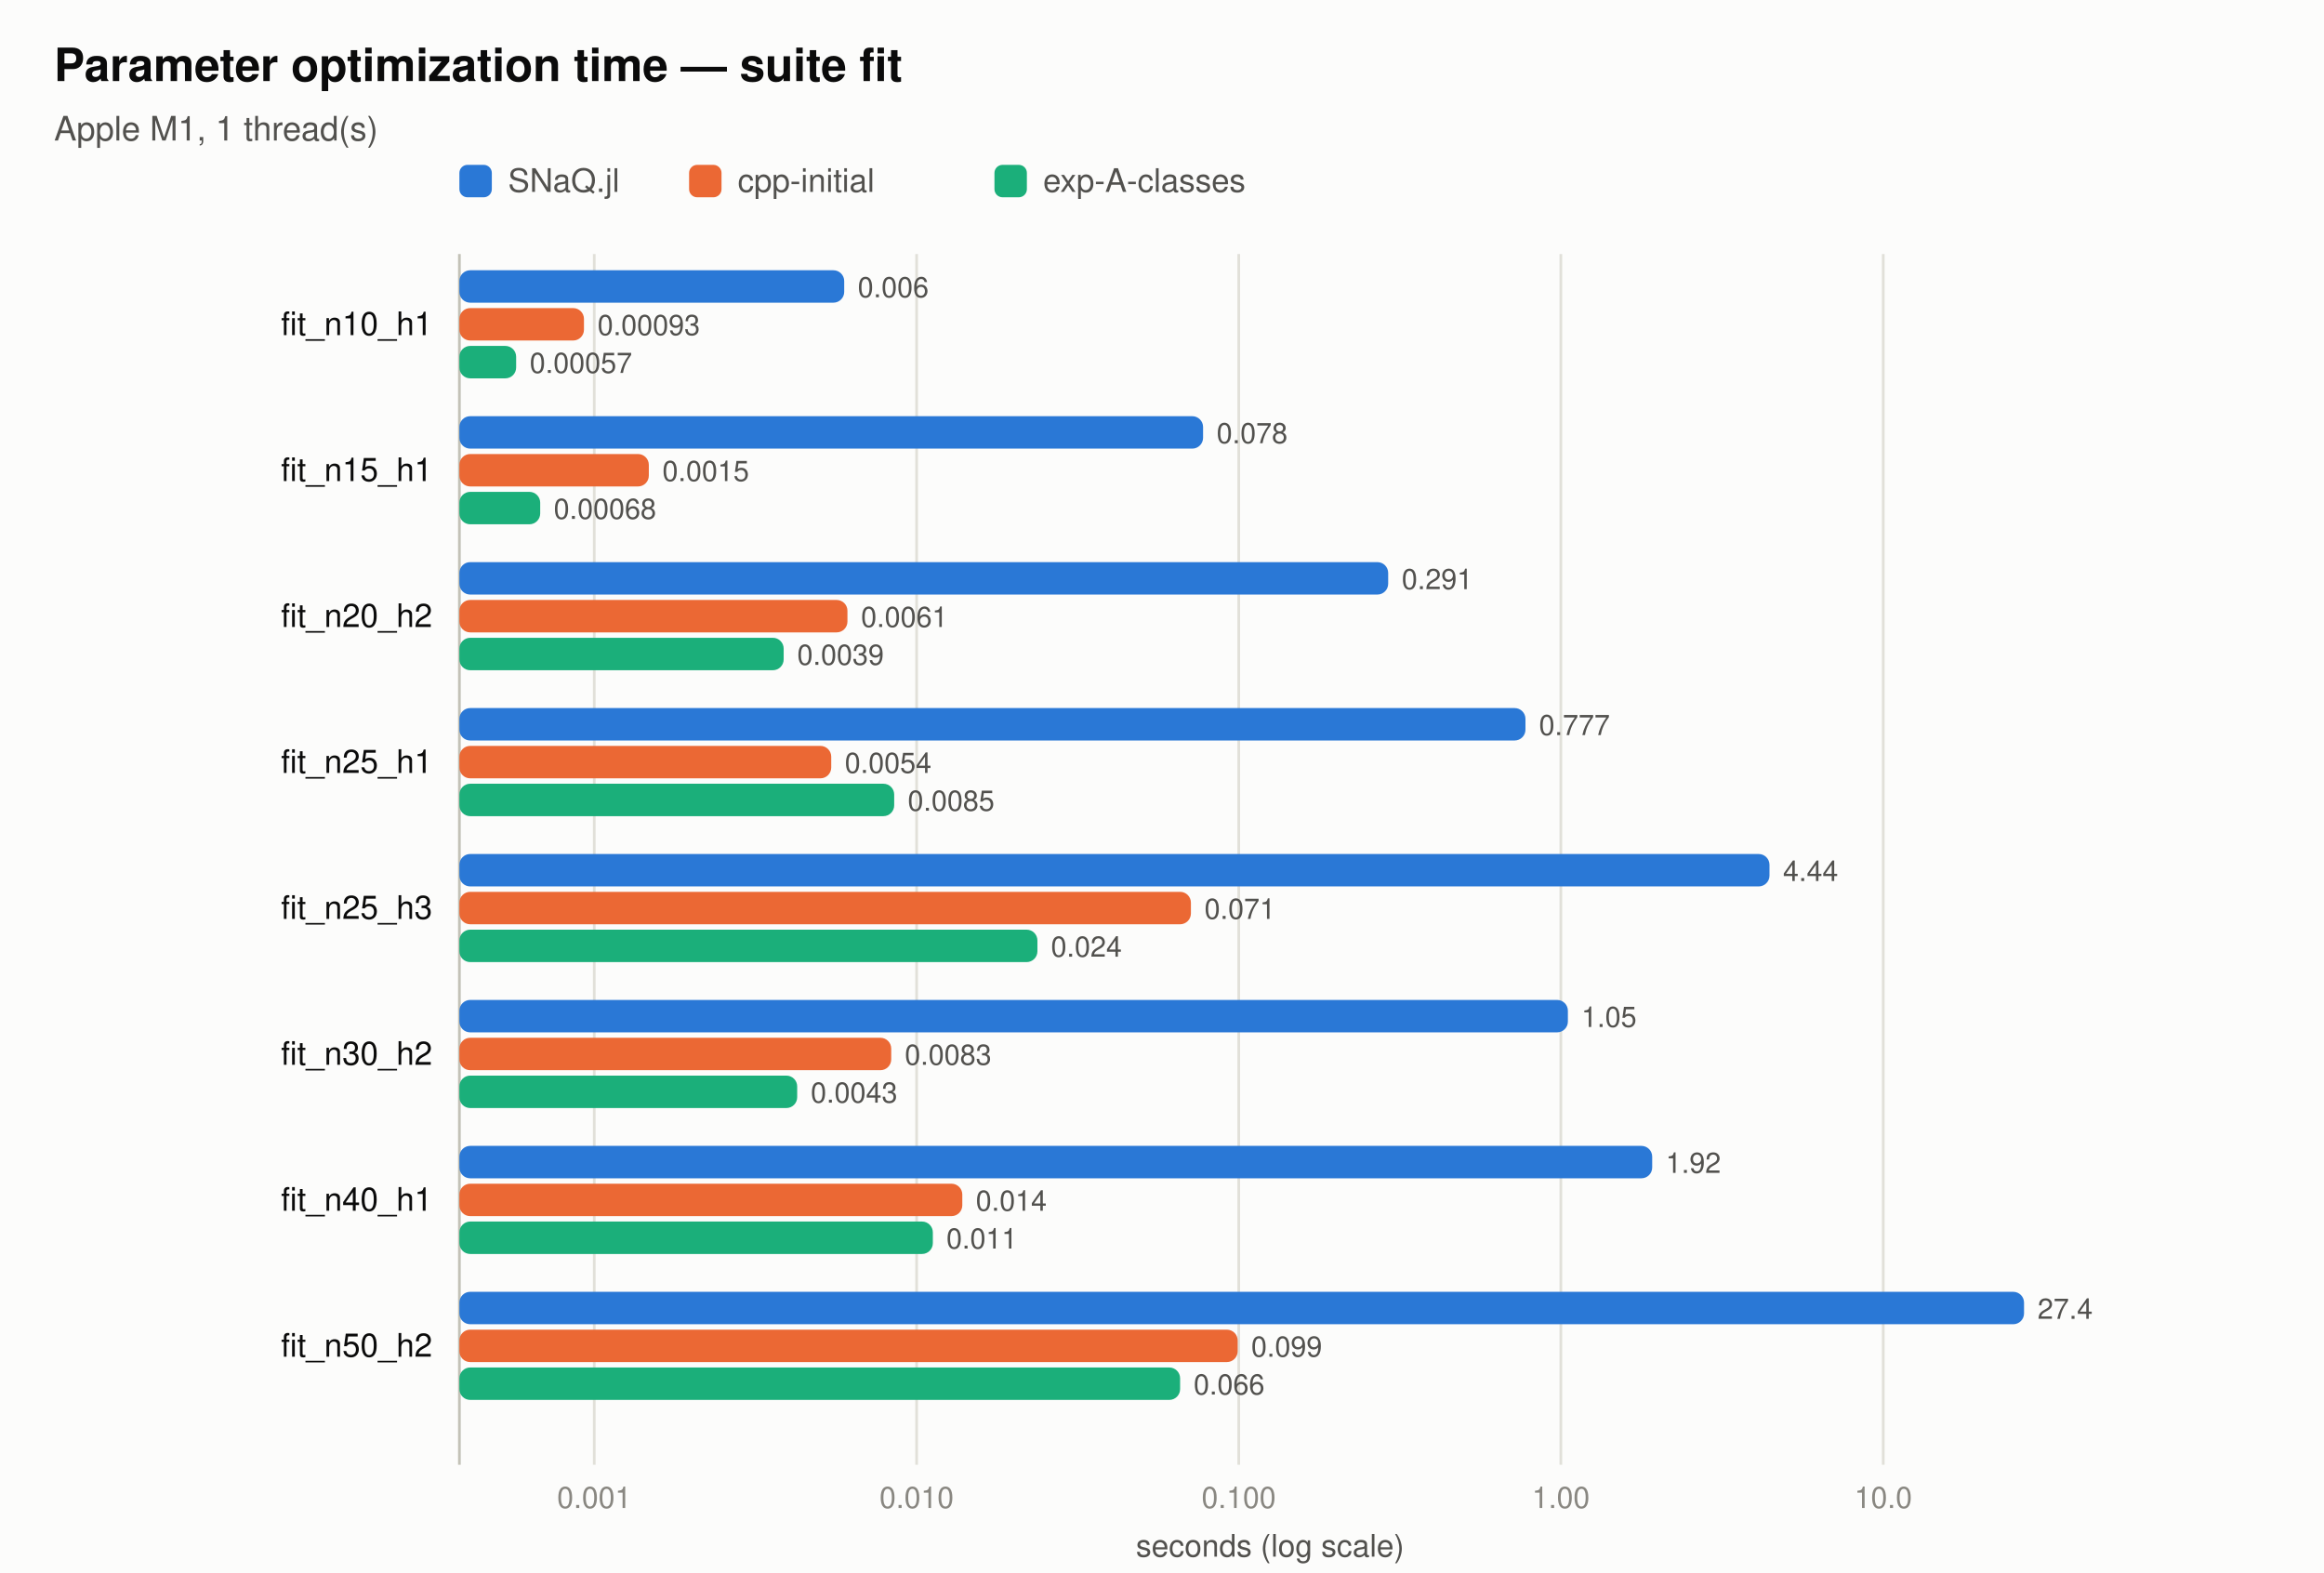
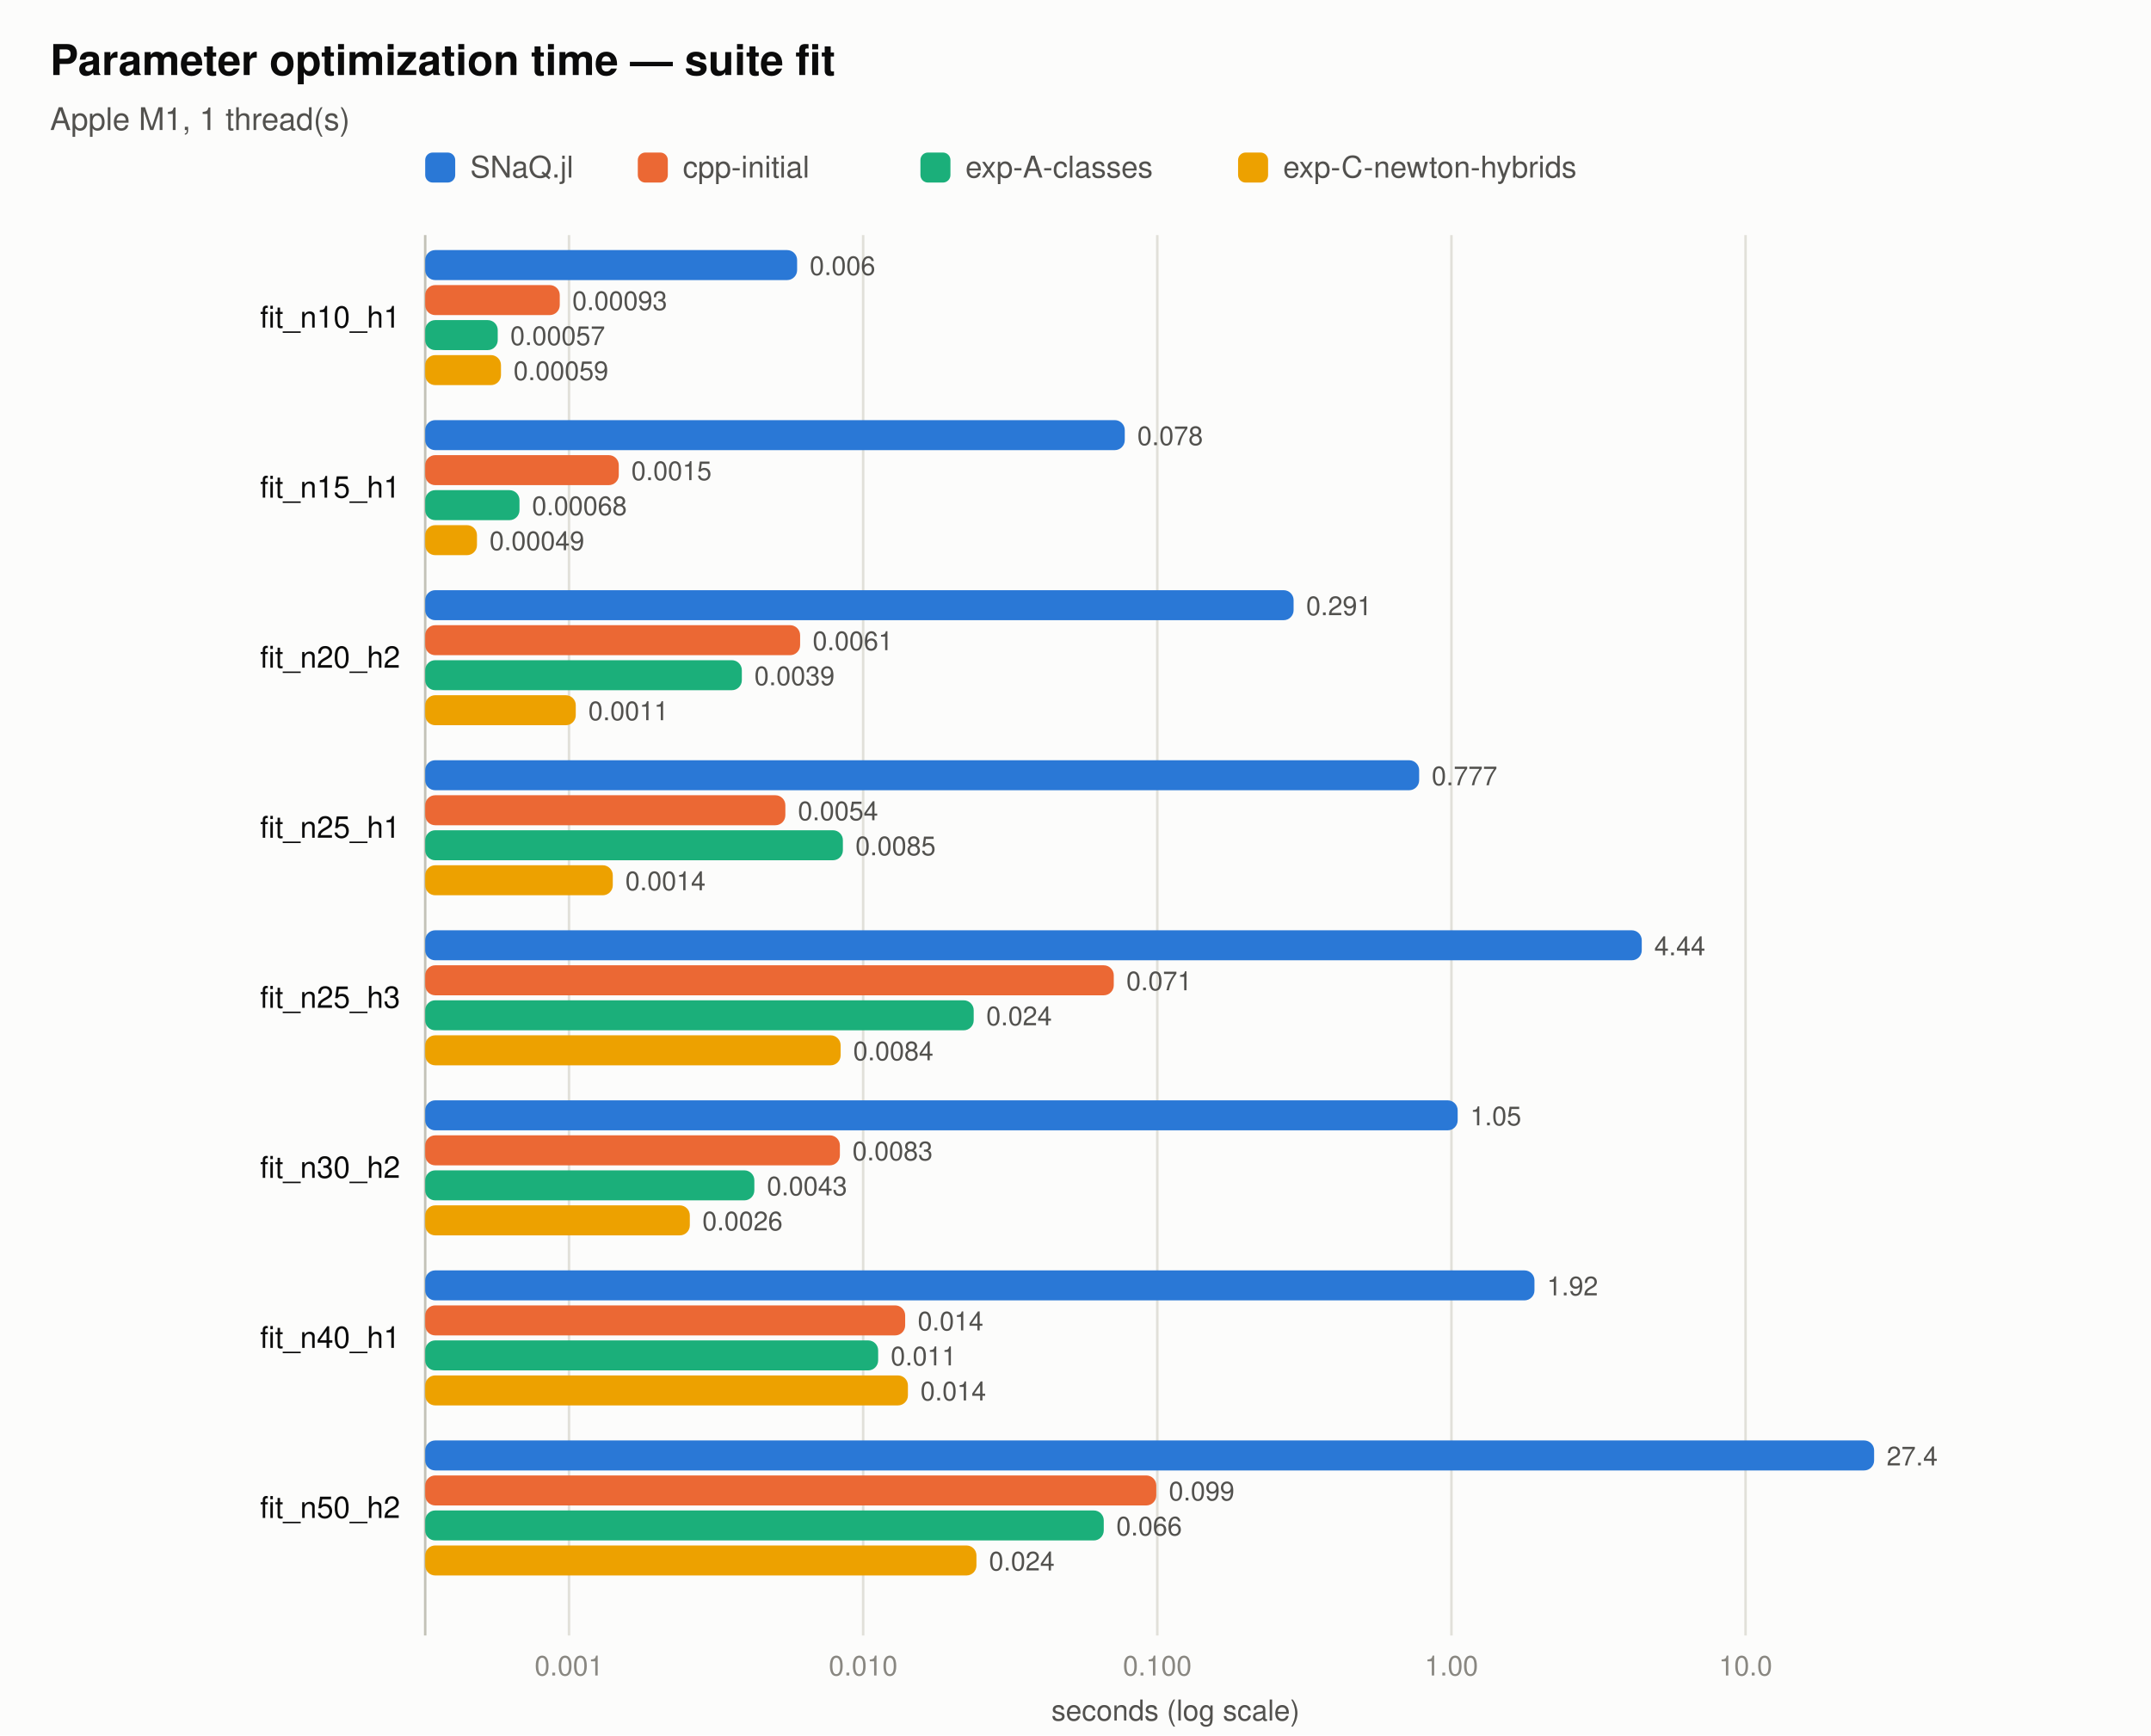
- <svg xmlns="http://www.w3.org/2000/svg" width="860" height="582" viewBox="0 0 860 582" font-family="-apple-system, BlinkMacSystemFont, 'Segoe UI', Helvetica, Arial, sans-serif">
-   <rect width="860" height="582" fill="#fcfcfb" />
+ <svg xmlns="http://www.w3.org/2000/svg" width="860" height="694" viewBox="0 0 860 694" font-family="-apple-system, BlinkMacSystemFont, 'Segoe UI', Helvetica, Arial, sans-serif">
+   <rect width="860" height="694" fill="#fcfcfb" />
  <text x="20" y="30" font-size="17" font-weight="600" fill="#0b0b0b">Parameter optimization time — suite fit</text>
  <text x="20" y="52" font-size="12.5" fill="#52514e">Apple M1, 1 thread(s)</text>
  <rect x="170" y="61" width="12" height="12" rx="3" fill="#2a78d6" />
  <text x="188" y="71" font-size="12" fill="#52514e">SNaQ.jl</text>
  <rect x="255" y="61" width="12" height="12" rx="3" fill="#eb6834" />
  <text x="273" y="71" font-size="12" fill="#52514e">cpp-initial</text>
  <rect x="368" y="61" width="12" height="12" rx="3" fill="#1baf7a" />
  <text x="386" y="71" font-size="12" fill="#52514e">exp-A-classes</text>
-   <line x1="219.9" y1="94" x2="219.9" y2="542" stroke="#e1e0d9" stroke-width="1" />
-   <text x="219.9" y="558" font-size="11" fill="#898781" text-anchor="middle">0.001</text>
-   <line x1="339.2" y1="94" x2="339.2" y2="542" stroke="#e1e0d9" stroke-width="1" />
-   <text x="339.2" y="558" font-size="11" fill="#898781" text-anchor="middle">0.010</text>
-   <line x1="458.4" y1="94" x2="458.4" y2="542" stroke="#e1e0d9" stroke-width="1" />
-   <text x="458.4" y="558" font-size="11" fill="#898781" text-anchor="middle">0.100</text>
-   <line x1="577.6" y1="94" x2="577.6" y2="542" stroke="#e1e0d9" stroke-width="1" />
-   <text x="577.6" y="558" font-size="11" fill="#898781" text-anchor="middle">1.00</text>
-   <line x1="696.9" y1="94" x2="696.9" y2="542" stroke="#e1e0d9" stroke-width="1" />
-   <text x="696.9" y="558" font-size="11" fill="#898781" text-anchor="middle">10.0</text>
-   <text x="470.0" y="576" font-size="11.5" fill="#52514e" text-anchor="middle">seconds (log scale)</text>
-   <line x1="170.0" y1="94" x2="170.0" y2="542" stroke="#c3c2b7" stroke-width="1" />
-   <text x="160" y="124.0" font-size="12" fill="#0b0b0b" text-anchor="end">fit_n10_h1</text>
+   <rect x="495" y="61" width="12" height="12" rx="3" fill="#eda100" />
+   <text x="513" y="71" font-size="12" fill="#52514e">exp-C-newton-hybrids</text>
+   <line x1="227.5" y1="94" x2="227.5" y2="654" stroke="#e1e0d9" stroke-width="1" />
+   <text x="227.5" y="670" font-size="11" fill="#898781" text-anchor="middle">0.001</text>
+   <line x1="345.1" y1="94" x2="345.1" y2="654" stroke="#e1e0d9" stroke-width="1" />
+   <text x="345.1" y="670" font-size="11" fill="#898781" text-anchor="middle">0.010</text>
+   <line x1="462.7" y1="94" x2="462.7" y2="654" stroke="#e1e0d9" stroke-width="1" />
+   <text x="462.7" y="670" font-size="11" fill="#898781" text-anchor="middle">0.100</text>
+   <line x1="580.3" y1="94" x2="580.3" y2="654" stroke="#e1e0d9" stroke-width="1" />
+   <text x="580.3" y="670" font-size="11" fill="#898781" text-anchor="middle">1.00</text>
+   <line x1="697.9" y1="94" x2="697.9" y2="654" stroke="#e1e0d9" stroke-width="1" />
+   <text x="697.9" y="670" font-size="11" fill="#898781" text-anchor="middle">10.0</text>
+   <text x="470.0" y="688" font-size="11.5" fill="#52514e" text-anchor="middle">seconds (log scale)</text>
+   <line x1="170.0" y1="94" x2="170.0" y2="654" stroke="#c3c2b7" stroke-width="1" />
+   <text x="160" y="131.0" font-size="12" fill="#0b0b0b" text-anchor="end">fit_n10_h1</text>
  <g>
-     <rect x="170.0" y="100" width="142.4" height="12" rx="4.0" fill="#2a78d6" />
+     <rect x="170.0" y="100" width="148.7" height="12" rx="4.0" fill="#2a78d6" />
  </g>
-   <text x="317.4" y="110" font-size="10.5" fill="#52514e" text-anchor="start">0.006</text>
+   <text x="323.7" y="110" font-size="10.5" fill="#52514e" text-anchor="start">0.006</text>
  <g>
-     <rect x="170.0" y="114" width="46.1" height="12" rx="4.0" fill="#eb6834" />
+     <rect x="170.0" y="114" width="53.8" height="12" rx="4.0" fill="#eb6834" />
  </g>
-   <text x="221.1" y="124" font-size="10.5" fill="#52514e" text-anchor="start">0.00093</text>
+   <text x="228.8" y="124" font-size="10.5" fill="#52514e" text-anchor="start">0.00093</text>
  <g>
-     <rect x="170.0" y="128" width="21.0" height="12" rx="4.0" fill="#1baf7a" />
+     <rect x="170.0" y="128" width="29.0" height="12" rx="4.0" fill="#1baf7a" />
  </g>
-   <text x="196.0" y="138" font-size="10.5" fill="#52514e" text-anchor="start">0.00057</text>
-   <text x="160" y="178.0" font-size="12" fill="#0b0b0b" text-anchor="end">fit_n15_h1</text>
+   <text x="204.0" y="138" font-size="10.5" fill="#52514e" text-anchor="start">0.00057</text>
  <g>
-     <rect x="170.0" y="154" width="275.2" height="12" rx="4.0" fill="#2a78d6" />
+     <rect x="170.0" y="142" width="30.3" height="12" rx="4.0" fill="#eda100" />
  </g>
-   <text x="450.2" y="164" font-size="10.5" fill="#52514e" text-anchor="start">0.078</text>
+   <text x="205.3" y="152" font-size="10.5" fill="#52514e" text-anchor="start">0.00059</text>
+   <text x="160" y="199.0" font-size="12" fill="#0b0b0b" text-anchor="end">fit_n15_h1</text>
  <g>
-     <rect x="170.0" y="168" width="70.1" height="12" rx="4.0" fill="#eb6834" />
+     <rect x="170.0" y="168" width="279.7" height="12" rx="4.0" fill="#2a78d6" />
  </g>
-   <text x="245.1" y="178" font-size="10.5" fill="#52514e" text-anchor="start">0.0015</text>
+   <text x="454.7" y="178" font-size="10.5" fill="#52514e" text-anchor="start">0.078</text>
  <g>
-     <rect x="170.0" y="182" width="29.9" height="12" rx="4.0" fill="#1baf7a" />
+     <rect x="170.0" y="182" width="77.4" height="12" rx="4.0" fill="#eb6834" />
  </g>
-   <text x="204.9" y="192" font-size="10.5" fill="#52514e" text-anchor="start">0.00068</text>
-   <text x="160" y="232.0" font-size="12" fill="#0b0b0b" text-anchor="end">fit_n20_h2</text>
+   <text x="252.4" y="192" font-size="10.5" fill="#52514e" text-anchor="start">0.0015</text>
  <g>
-     <rect x="170.0" y="208" width="343.7" height="12" rx="4.0" fill="#2a78d6" />
+     <rect x="170.0" y="196" width="37.7" height="12" rx="4.0" fill="#1baf7a" />
  </g>
-   <text x="518.7" y="218" font-size="10.5" fill="#52514e" text-anchor="start">0.291</text>
+   <text x="212.7" y="206" font-size="10.5" fill="#52514e" text-anchor="start">0.00068</text>
  <g>
-     <rect x="170.0" y="222" width="143.6" height="12" rx="4.0" fill="#eb6834" />
+     <rect x="170.0" y="210" width="20.7" height="12" rx="4.0" fill="#eda100" />
  </g>
-   <text x="318.6" y="232" font-size="10.5" fill="#52514e" text-anchor="start">0.0061</text>
+   <text x="195.7" y="220" font-size="10.5" fill="#52514e" text-anchor="start">0.00049</text>
+   <text x="160" y="267.0" font-size="12" fill="#0b0b0b" text-anchor="end">fit_n20_h2</text>
  <g>
-     <rect x="170.0" y="236" width="120.0" height="12" rx="4.0" fill="#1baf7a" />
+     <rect x="170.0" y="236" width="347.2" height="12" rx="4.0" fill="#2a78d6" />
  </g>
-   <text x="295.0" y="246" font-size="10.5" fill="#52514e" text-anchor="start">0.0039</text>
-   <text x="160" y="286.0" font-size="12" fill="#0b0b0b" text-anchor="end">fit_n25_h1</text>
+   <text x="522.2" y="246" font-size="10.5" fill="#52514e" text-anchor="start">0.291</text>
  <g>
-     <rect x="170.0" y="262" width="394.5" height="12" rx="4.0" fill="#2a78d6" />
+     <rect x="170.0" y="250" width="149.9" height="12" rx="4.0" fill="#eb6834" />
  </g>
-   <text x="569.5" y="272" font-size="10.5" fill="#52514e" text-anchor="start">0.777</text>
+   <text x="324.9" y="260" font-size="10.5" fill="#52514e" text-anchor="start">0.0061</text>
  <g>
-     <rect x="170.0" y="276" width="137.6" height="12" rx="4.0" fill="#eb6834" />
+     <rect x="170.0" y="264" width="126.6" height="12" rx="4.0" fill="#1baf7a" />
  </g>
-   <text x="312.6" y="286" font-size="10.5" fill="#52514e" text-anchor="start">0.0054</text>
+   <text x="301.6" y="274" font-size="10.5" fill="#52514e" text-anchor="start">0.0039</text>
  <g>
-     <rect x="170.0" y="290" width="160.9" height="12" rx="4.0" fill="#1baf7a" />
+     <rect x="170.0" y="278" width="60.2" height="12" rx="4.0" fill="#eda100" />
  </g>
-   <text x="335.9" y="300" font-size="10.5" fill="#52514e" text-anchor="start">0.0085</text>
-   <text x="160" y="340.0" font-size="12" fill="#0b0b0b" text-anchor="end">fit_n25_h3</text>
+   <text x="235.2" y="288" font-size="10.5" fill="#52514e" text-anchor="start">0.0011</text>
+   <text x="160" y="335.0" font-size="12" fill="#0b0b0b" text-anchor="end">fit_n25_h1</text>
  <g>
-     <rect x="170.0" y="316" width="484.8" height="12" rx="4.0" fill="#2a78d6" />
+     <rect x="170.0" y="304" width="397.4" height="12" rx="4.0" fill="#2a78d6" />
  </g>
-   <text x="659.8" y="326" font-size="10.5" fill="#52514e" text-anchor="start">4.44</text>
+   <text x="572.4" y="314" font-size="10.5" fill="#52514e" text-anchor="start">0.777</text>
  <g>
-     <rect x="170.0" y="330" width="270.7" height="12" rx="4.0" fill="#eb6834" />
+     <rect x="170.0" y="318" width="144.0" height="12" rx="4.0" fill="#eb6834" />
  </g>
-   <text x="445.7" y="340" font-size="10.5" fill="#52514e" text-anchor="start">0.071</text>
+   <text x="319.0" y="328" font-size="10.5" fill="#52514e" text-anchor="start">0.0054</text>
  <g>
-     <rect x="170.0" y="344" width="213.9" height="12" rx="4.0" fill="#1baf7a" />
+     <rect x="170.0" y="332" width="167.0" height="12" rx="4.0" fill="#1baf7a" />
  </g>
-   <text x="388.9" y="354" font-size="10.5" fill="#52514e" text-anchor="start">0.024</text>
-   <text x="160" y="394.0" font-size="12" fill="#0b0b0b" text-anchor="end">fit_n30_h2</text>
+   <text x="342.0" y="342" font-size="10.5" fill="#52514e" text-anchor="start">0.0085</text>
  <g>
-     <rect x="170.0" y="370" width="410.2" height="12" rx="4.0" fill="#2a78d6" />
+     <rect x="170.0" y="346" width="75.0" height="12" rx="4.0" fill="#eda100" />
  </g>
-   <text x="585.2" y="380" font-size="10.5" fill="#52514e" text-anchor="start">1.05</text>
+   <text x="250.0" y="356" font-size="10.5" fill="#52514e" text-anchor="start">0.0014</text>
+   <text x="160" y="403.0" font-size="12" fill="#0b0b0b" text-anchor="end">fit_n25_h3</text>
  <g>
-     <rect x="170.0" y="384" width="159.8" height="12" rx="4.0" fill="#eb6834" />
+     <rect x="170.0" y="372" width="486.4" height="12" rx="4.0" fill="#2a78d6" />
  </g>
-   <text x="334.8" y="394" font-size="10.5" fill="#52514e" text-anchor="start">0.0083</text>
+   <text x="661.4" y="382" font-size="10.5" fill="#52514e" text-anchor="start">4.44</text>
  <g>
-     <rect x="170.0" y="398" width="125.0" height="12" rx="4.0" fill="#1baf7a" />
+     <rect x="170.0" y="386" width="275.3" height="12" rx="4.0" fill="#eb6834" />
  </g>
-   <text x="300.0" y="408" font-size="10.5" fill="#52514e" text-anchor="start">0.0043</text>
-   <text x="160" y="448.0" font-size="12" fill="#0b0b0b" text-anchor="end">fit_n40_h1</text>
+   <text x="450.3" y="396" font-size="10.5" fill="#52514e" text-anchor="start">0.071</text>
  <g>
-     <rect x="170.0" y="424" width="441.4" height="12" rx="4.0" fill="#2a78d6" />
+     <rect x="170.0" y="400" width="219.3" height="12" rx="4.0" fill="#1baf7a" />
  </g>
-   <text x="616.4" y="434" font-size="10.5" fill="#52514e" text-anchor="start">1.92</text>
+   <text x="394.3" y="410" font-size="10.5" fill="#52514e" text-anchor="start">0.024</text>
  <g>
-     <rect x="170.0" y="438" width="186.1" height="12" rx="4.0" fill="#eb6834" />
+     <rect x="170.0" y="414" width="166.1" height="12" rx="4.0" fill="#eda100" />
  </g>
-   <text x="361.1" y="448" font-size="10.5" fill="#52514e" text-anchor="start">0.014</text>
+   <text x="341.1" y="424" font-size="10.5" fill="#52514e" text-anchor="start">0.0084</text>
+   <text x="160" y="471.0" font-size="12" fill="#0b0b0b" text-anchor="end">fit_n30_h2</text>
  <g>
-     <rect x="170.0" y="452" width="175.2" height="12" rx="4.0" fill="#1baf7a" />
+     <rect x="170.0" y="440" width="412.8" height="12" rx="4.0" fill="#2a78d6" />
  </g>
-   <text x="350.2" y="462" font-size="10.5" fill="#52514e" text-anchor="start">0.011</text>
-   <text x="160" y="502.0" font-size="12" fill="#0b0b0b" text-anchor="end">fit_n50_h2</text>
+   <text x="587.8" y="450" font-size="10.5" fill="#52514e" text-anchor="start">1.05</text>
  <g>
-     <rect x="170.0" y="478" width="579.0" height="12" rx="4.0" fill="#2a78d6" />
+     <rect x="170.0" y="454" width="165.8" height="12" rx="4.0" fill="#eb6834" />
  </g>
-   <text x="754.0" y="488" font-size="10.5" fill="#52514e" text-anchor="start">27.4</text>
+   <text x="340.8" y="464" font-size="10.5" fill="#52514e" text-anchor="start">0.0083</text>
  <g>
-     <rect x="170.0" y="492" width="288.0" height="12" rx="4.0" fill="#eb6834" />
+     <rect x="170.0" y="468" width="131.6" height="12" rx="4.0" fill="#1baf7a" />
  </g>
-   <text x="463.0" y="502" font-size="10.5" fill="#52514e" text-anchor="start">0.099</text>
+   <text x="306.6" y="478" font-size="10.5" fill="#52514e" text-anchor="start">0.0043</text>
  <g>
-     <rect x="170.0" y="506" width="266.7" height="12" rx="4.0" fill="#1baf7a" />
+     <rect x="170.0" y="482" width="105.8" height="12" rx="4.0" fill="#eda100" />
  </g>
-   <text x="441.7" y="516" font-size="10.5" fill="#52514e" text-anchor="start">0.066</text>
+   <text x="280.8" y="492" font-size="10.5" fill="#52514e" text-anchor="start">0.0026</text>
+   <text x="160" y="539.0" font-size="12" fill="#0b0b0b" text-anchor="end">fit_n40_h1</text>
+   <g>
+     <rect x="170.0" y="508" width="443.5" height="12" rx="4.0" fill="#2a78d6" />
+   </g>
+   <text x="618.5" y="518" font-size="10.5" fill="#52514e" text-anchor="start">1.92</text>
+   <g>
+     <rect x="170.0" y="522" width="191.9" height="12" rx="4.0" fill="#eb6834" />
+   </g>
+   <text x="366.9" y="532" font-size="10.5" fill="#52514e" text-anchor="start">0.014</text>
+   <g>
+     <rect x="170.0" y="536" width="181.1" height="12" rx="4.0" fill="#1baf7a" />
+   </g>
+   <text x="356.1" y="546" font-size="10.5" fill="#52514e" text-anchor="start">0.011</text>
+   <g>
+     <rect x="170.0" y="550" width="193.0" height="12" rx="4.0" fill="#eda100" />
+   </g>
+   <text x="368.0" y="560" font-size="10.5" fill="#52514e" text-anchor="start">0.014</text>
+   <text x="160" y="607.0" font-size="12" fill="#0b0b0b" text-anchor="end">fit_n50_h2</text>
+   <g>
+     <rect x="170.0" y="576" width="579.3" height="12" rx="4.0" fill="#2a78d6" />
+   </g>
+   <text x="754.3" y="586" font-size="10.5" fill="#52514e" text-anchor="start">27.4</text>
+   <g>
+     <rect x="170.0" y="590" width="292.3" height="12" rx="4.0" fill="#eb6834" />
+   </g>
+   <text x="467.3" y="600" font-size="10.5" fill="#52514e" text-anchor="start">0.099</text>
+   <g>
+     <rect x="170.0" y="604" width="271.3" height="12" rx="4.0" fill="#1baf7a" />
+   </g>
+   <text x="446.3" y="614" font-size="10.5" fill="#52514e" text-anchor="start">0.066</text>
+   <g>
+     <rect x="170.0" y="618" width="220.4" height="12" rx="4.0" fill="#eda100" />
+   </g>
+   <text x="395.4" y="628" font-size="10.5" fill="#52514e" text-anchor="start">0.024</text>
</svg>
